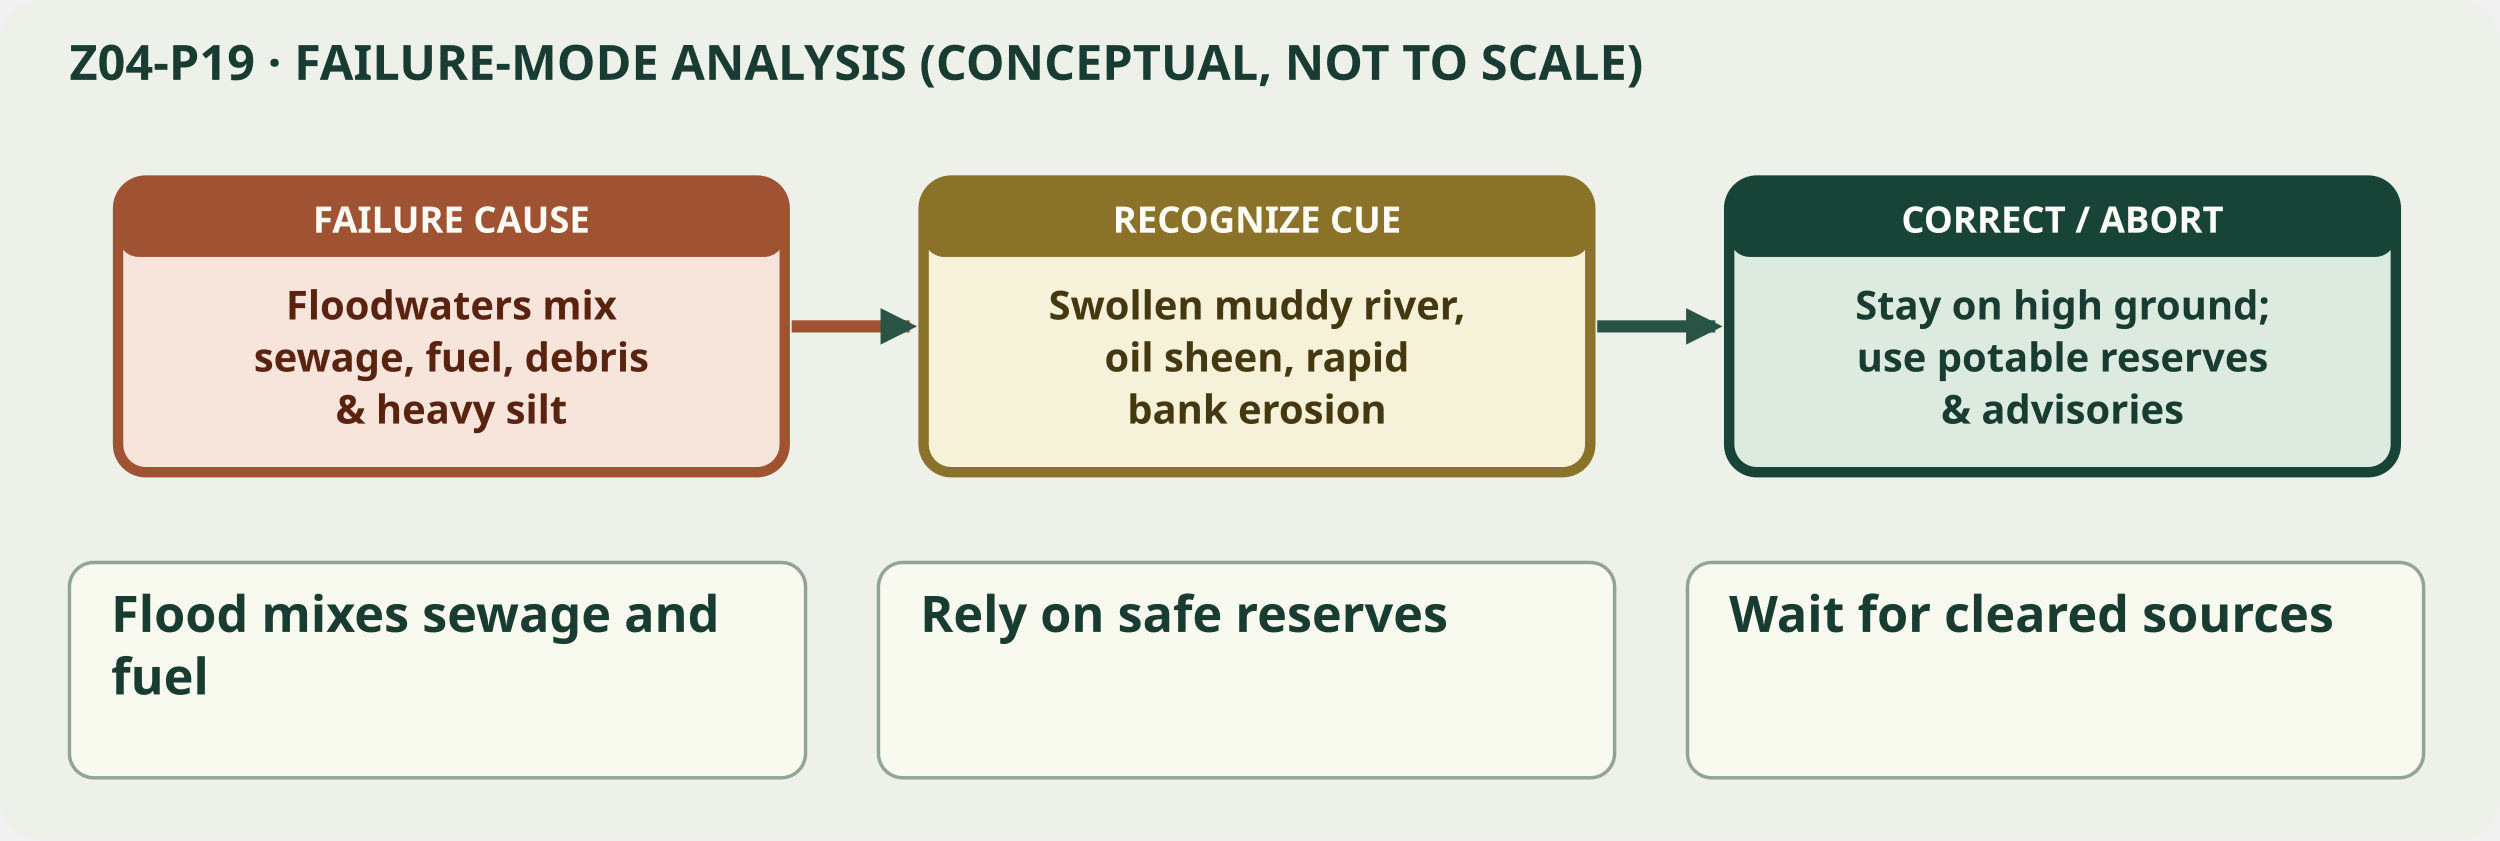
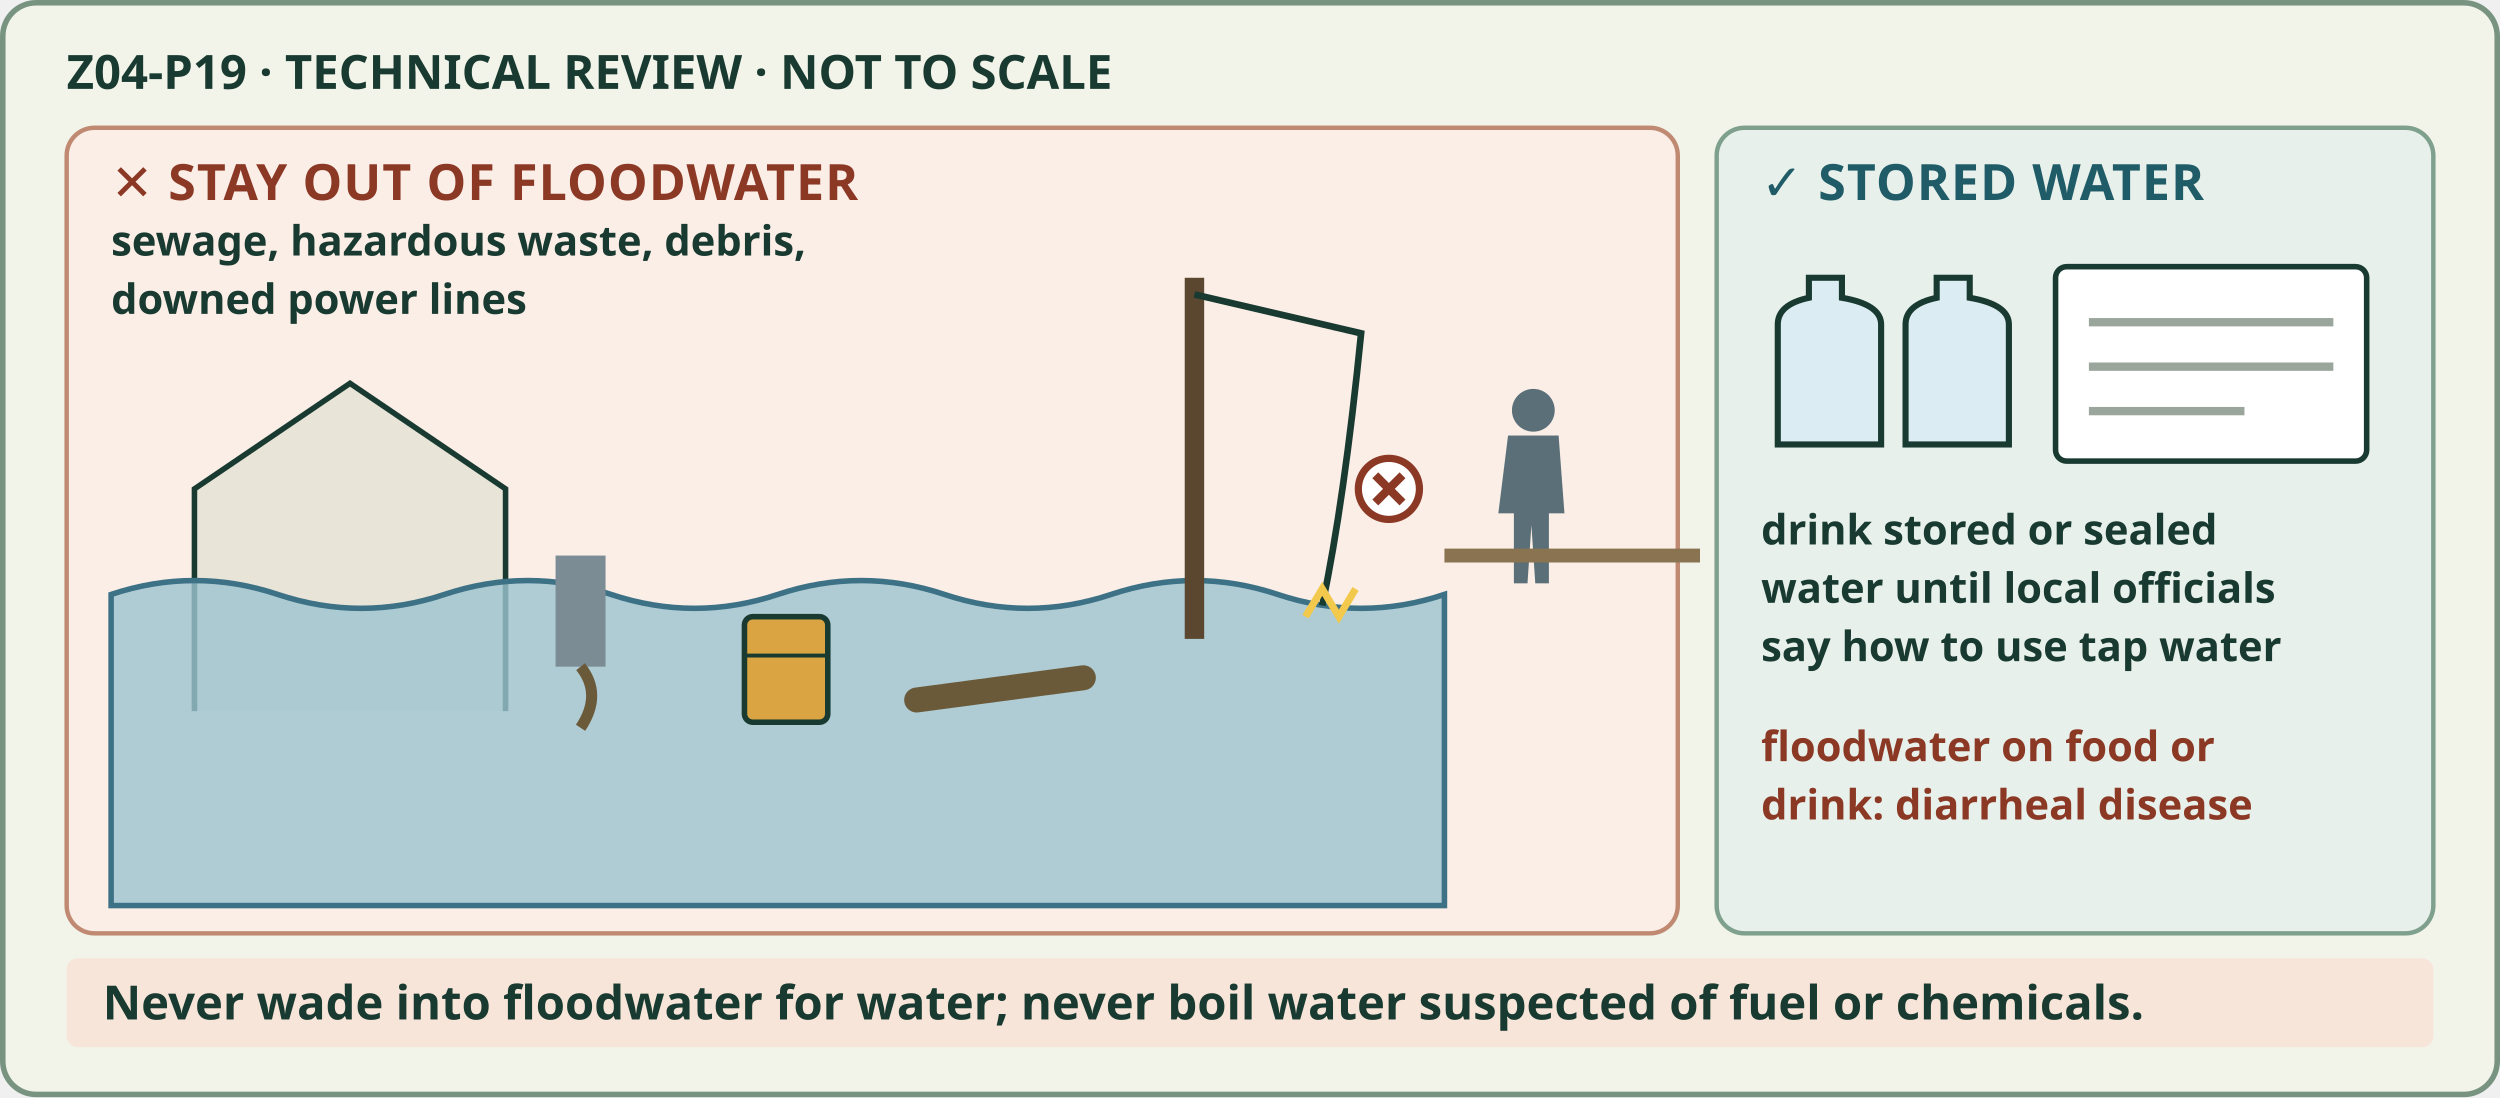
- <svg xmlns="http://www.w3.org/2000/svg" viewBox="0 0 720 242" role="img" aria-labelledby="title desc">
+ <svg xmlns="http://www.w3.org/2000/svg" viewBox="0 0 900 395" role="img" aria-labelledby="title desc">
  <defs>
-     <marker id="arrow" viewBox="0 0 10 10" markerWidth="3" markerHeight="3" refX="8" refY="5" orient="auto">
-       <path d="M0 0L10 5 0 10Z" fill="#285345" />
+     <marker id="m-flow" viewBox="0 0 10 10" refX="8" refY="5" markerWidth="4.2" markerHeight="4.2" orient="auto">
+       <path d="M0 0L10 5L0 10Z" fill="#205b68" />
+     </marker>
+     <marker id="m-reverse" viewBox="0 0 10 10" refX="8" refY="5" markerWidth="4.2" markerHeight="4.2" orient="auto">
+       <path d="M0 0L10 5L0 10Z" fill="#8b3825" />
+     </marker>
+     <marker id="m-load" viewBox="0 0 10 10" refX="8" refY="5" markerWidth="4.2" markerHeight="4.2" orient="auto">
+       <path d="M0 0L10 5L0 10Z" fill="#3b3b3b" />
+     </marker>
+     <marker id="m-air" viewBox="0 0 10 10" refX="8" refY="5" markerWidth="4.2" markerHeight="4.2" orient="auto">
+       <path d="M0 0L10 5L0 10Z" fill="#6b7f8c" />
+     </marker>
+     <marker id="m-ink" viewBox="0 0 10 10" refX="8" refY="5" markerWidth="4.2" markerHeight="4.2" orient="auto">
+       <path d="M0 0L10 5L0 10Z" fill="#183a30" />
    </marker>
  </defs>
-   <rect width="720" height="242" rx="12" fill="#edf1e9" />
-   <g font-family="system-ui,sans-serif" font-size="14.5" font-weight="650" fill="#183c31">
-     <text x="20" y="23" font-size="14" font-weight="700" fill="#183c31" text-anchor="start">Z04-P19 · FAILURE-MODE ANALYSIS (CONCEPTUAL, NOT TO SCALE)</text>
-     <g id="failure-mode-artwork">
-       <rect x="34" y="52" width="192" height="84" rx="8" fill="#f7e5dc" stroke="#a05332" stroke-width="3" />
-       <rect x="34" y="52" width="192" height="22" rx="6" fill="#a05332" />
-       <text x="130" y="67" font-size="10.5" font-weight="650" fill="#fffdf7" text-anchor="middle">FAILURE CAUSE</text>
-       <text x="130" y="92" font-size="11.5" font-weight="650" fill="#5a2310" text-anchor="middle">Floodwaters mix</text>
-       <text x="130" y="107" font-size="11.5" font-weight="650" fill="#5a2310" text-anchor="middle">sewage, fuel, debris</text>
-       <text x="130" y="122" font-size="11.5" font-weight="650" fill="#5a2310" text-anchor="middle">&amp; heavy silt</text>
-       <path d="M228 94h34" stroke="#a05332" stroke-width="3.5" marker-end="url(#arrow)" />
-       <rect x="266" y="52" width="192" height="84" rx="8" fill="#f6f1d9" stroke="#8a7228" stroke-width="3" />
-       <rect x="266" y="52" width="192" height="22" rx="6" fill="#8a7228" />
-       <text x="362" y="67" font-size="10.5" font-weight="650" fill="#fffdf7" text-anchor="middle">RECOGNIZE CUE</text>
-       <text x="362" y="92" font-size="11.5" font-weight="650" fill="#443810" text-anchor="middle">Swollen muddy river,</text>
-       <text x="362" y="107" font-size="11.5" font-weight="650" fill="#443810" text-anchor="middle">oil sheen, rapid</text>
-       <text x="362" y="122" font-size="11.5" font-weight="650" fill="#443810" text-anchor="middle">bank erosion</text>
-       <path d="M460 94h34" stroke="#285345" stroke-width="3.5" marker-end="url(#arrow)" />
-       <rect x="498" y="52" width="192" height="84" rx="8" fill="#dceadf" stroke="#184438" stroke-width="3" />
-       <rect x="498" y="52" width="192" height="22" rx="6" fill="#184438" />
-       <text x="594" y="67" font-size="10.5" font-weight="650" fill="#fffdf7" text-anchor="middle">CORRECT / ABORT</text>
-       <text x="594" y="92" font-size="11.5" font-weight="650" fill="#183c31" text-anchor="middle">Stay on high ground;</text>
-       <text x="594" y="107" font-size="11.5" font-weight="650" fill="#183c31" text-anchor="middle">use potable reserves</text>
-       <text x="594" y="122" font-size="11.5" font-weight="650" fill="#183c31" text-anchor="middle">&amp; advisories</text>
-     </g>
-     <g id="stage-panels">
-       <rect x="20" y="162" width="212" height="62" rx="7" fill="#f9faef" stroke="#90a595" />
-       <text x="32" y="182" font-size="14.5" font-weight="650" fill="#183c31" text-anchor="start">Flood mixes sewage and</text>
-       <text x="32" y="200" font-size="14.5" font-weight="650" fill="#183c31" text-anchor="start">fuel</text>
-       <rect x="253" y="162" width="212" height="62" rx="7" fill="#f9faef" stroke="#90a595" />
-       <text x="265" y="182" font-size="14.5" font-weight="650" fill="#183c31" text-anchor="start">Rely on safe reserves</text>
-       <rect x="486" y="162" width="212" height="62" rx="7" fill="#f9faef" stroke="#90a595" />
-       <text x="498" y="182" font-size="14.5" font-weight="650" fill="#183c31" text-anchor="start">Wait for cleared sources</text>
-     </g>
+   <style>text{font:650 19px system-ui,sans-serif;fill:#183a30}.small{font-size:17px}.tiny{font-size:15px}.head{font-size:18px;letter-spacing:.4px}.warn{fill:#8b3825}.ok{fill:#205b68}.mute{fill:#4c5d55}.inv{fill:#ffffff}.lead{fill:none;stroke:#365c50;stroke-width:1.6}</style>
+   <rect x="1" y="1" width="898" height="393" rx="12" fill="#f2f3e9" stroke="#789481" stroke-width="2" />
+   <text x="24" y="32" class="small">Z04-P19 · TECHNICAL REVIEW · NOT TO SCALE</text>
+   <g id="z04-p19-artwork">
+     <rect x="24" y="46" width="580" height="290" rx="10" fill="#fbeee7" stroke="#c08a72" stroke-width="1.6" />
+     <text x="40" y="72" class="head warn">✕ STAY OUT OF FLOODWATER</text>
+     <rect x="618" y="46" width="258" height="290" rx="10" fill="#e7f0ea" stroke="#7ea08d" stroke-width="1.6" />
+     <text x="634" y="72" class="head ok">✓ STORED WATER</text>
+     <path d="M70 256V176l56-38 56 38v80" fill="#e9e4d8" stroke="#183a30" stroke-width="2" />
+     <path d="M40 214q30-10 60 0t60 0 60 0 60 0 60 0 60 0 60 0 60 0V326H40z" fill="#9cc3cf" fill-opacity=".8" stroke="#3d7186" stroke-width="2" />
+     <rect x="200" y="200" width="18" height="40" fill="#7c8c95" />
+     <path d="M209 240q8 10 0 22" fill="none" stroke="#6b5a3a" stroke-width="4" />
+     <rect x="268" y="222" width="30" height="38" rx="3" fill="#d9a441" stroke="#183a30" stroke-width="2" />
+     <path d="M268 236h30" stroke="#183a30" stroke-width="1.4" />
+     <path d="M330 252l60-8" stroke="#6b5a3a" stroke-width="9" stroke-linecap="round" />
+     <path d="M430 100v130" stroke="#5b4630" stroke-width="7" />
+     <path d="M430 106l60 14q-6 60-14 98" fill="none" stroke="#183a30" stroke-width="2.4" />
+     <path d="M470 222l6-10 6 10 6-10" fill="none" stroke="#f2c94c" stroke-width="2.6" />
+     <circle cx="552" cy="147.7" r="7.7" fill="#5a6f78" />
+     <path d="M542.9 156.8h18.2l2.1 28h-5.6l-.0 25.2h-4.9l-1.4-21l-1.4 21h-4.9v-25.2h-5.6z" fill="#5a6f78" />
+     <path d="M520 200H612" stroke="#8a7350" stroke-width="5" />
+     <circle cx="500" cy="176" r="11" fill="#fff" stroke="#8b3825" stroke-width="2.6" />
+     <path d="M495.1 171.1L504.9 180.9M504.9 171.1L495.1 180.9" stroke="#8b3825" stroke-width="3" />
+     <text x="40" y="92" class="tiny">sewage, hazardous waste, debris,</text>
+     <text x="40" y="113" class="tiny">downed power lines</text>
+     <path d="M640 160V116.8Q640 109.6 651.2 107.2V100H663.1V107.2Q677.2 109.6 677.2 116.8V160Z" fill="#dcecf3" stroke="#183a30" stroke-width="2.2" />
+     <path d="M686 160V116.8Q686 109.6 697.2 107.2V100H709.1V107.2Q723.2 109.6 723.2 116.8V160Z" fill="#dcecf3" stroke="#183a30" stroke-width="2.2" />
+     <rect x="740" y="96" width="112" height="70" rx="4" fill="#ffffff" stroke="#183a30" stroke-width="2" />
+     <path d="M752 116h88M752 132h88M752 148h56" stroke="#9aa59c" stroke-width="3" />
+     <text x="634" y="196" class="tiny">drink stored or sealed</text>
+     <text x="634" y="217" class="tiny">water until local officials</text>
+     <text x="634" y="238" class="tiny">say how to use tap water</text>
+     <text x="634" y="274" class="tiny warn">floodwater on food or</text>
+     <text x="634" y="295" class="tiny warn">drink: diarrheal disease</text>
+     <rect x="24" y="345" width="852" height="32" rx="4" fill="#f7e5d9" />
+     <text x="37" y="367" class="small">Never wade into floodwater for water; never boil water suspected of fuel or chemicals.</text>
  </g>
</svg>
